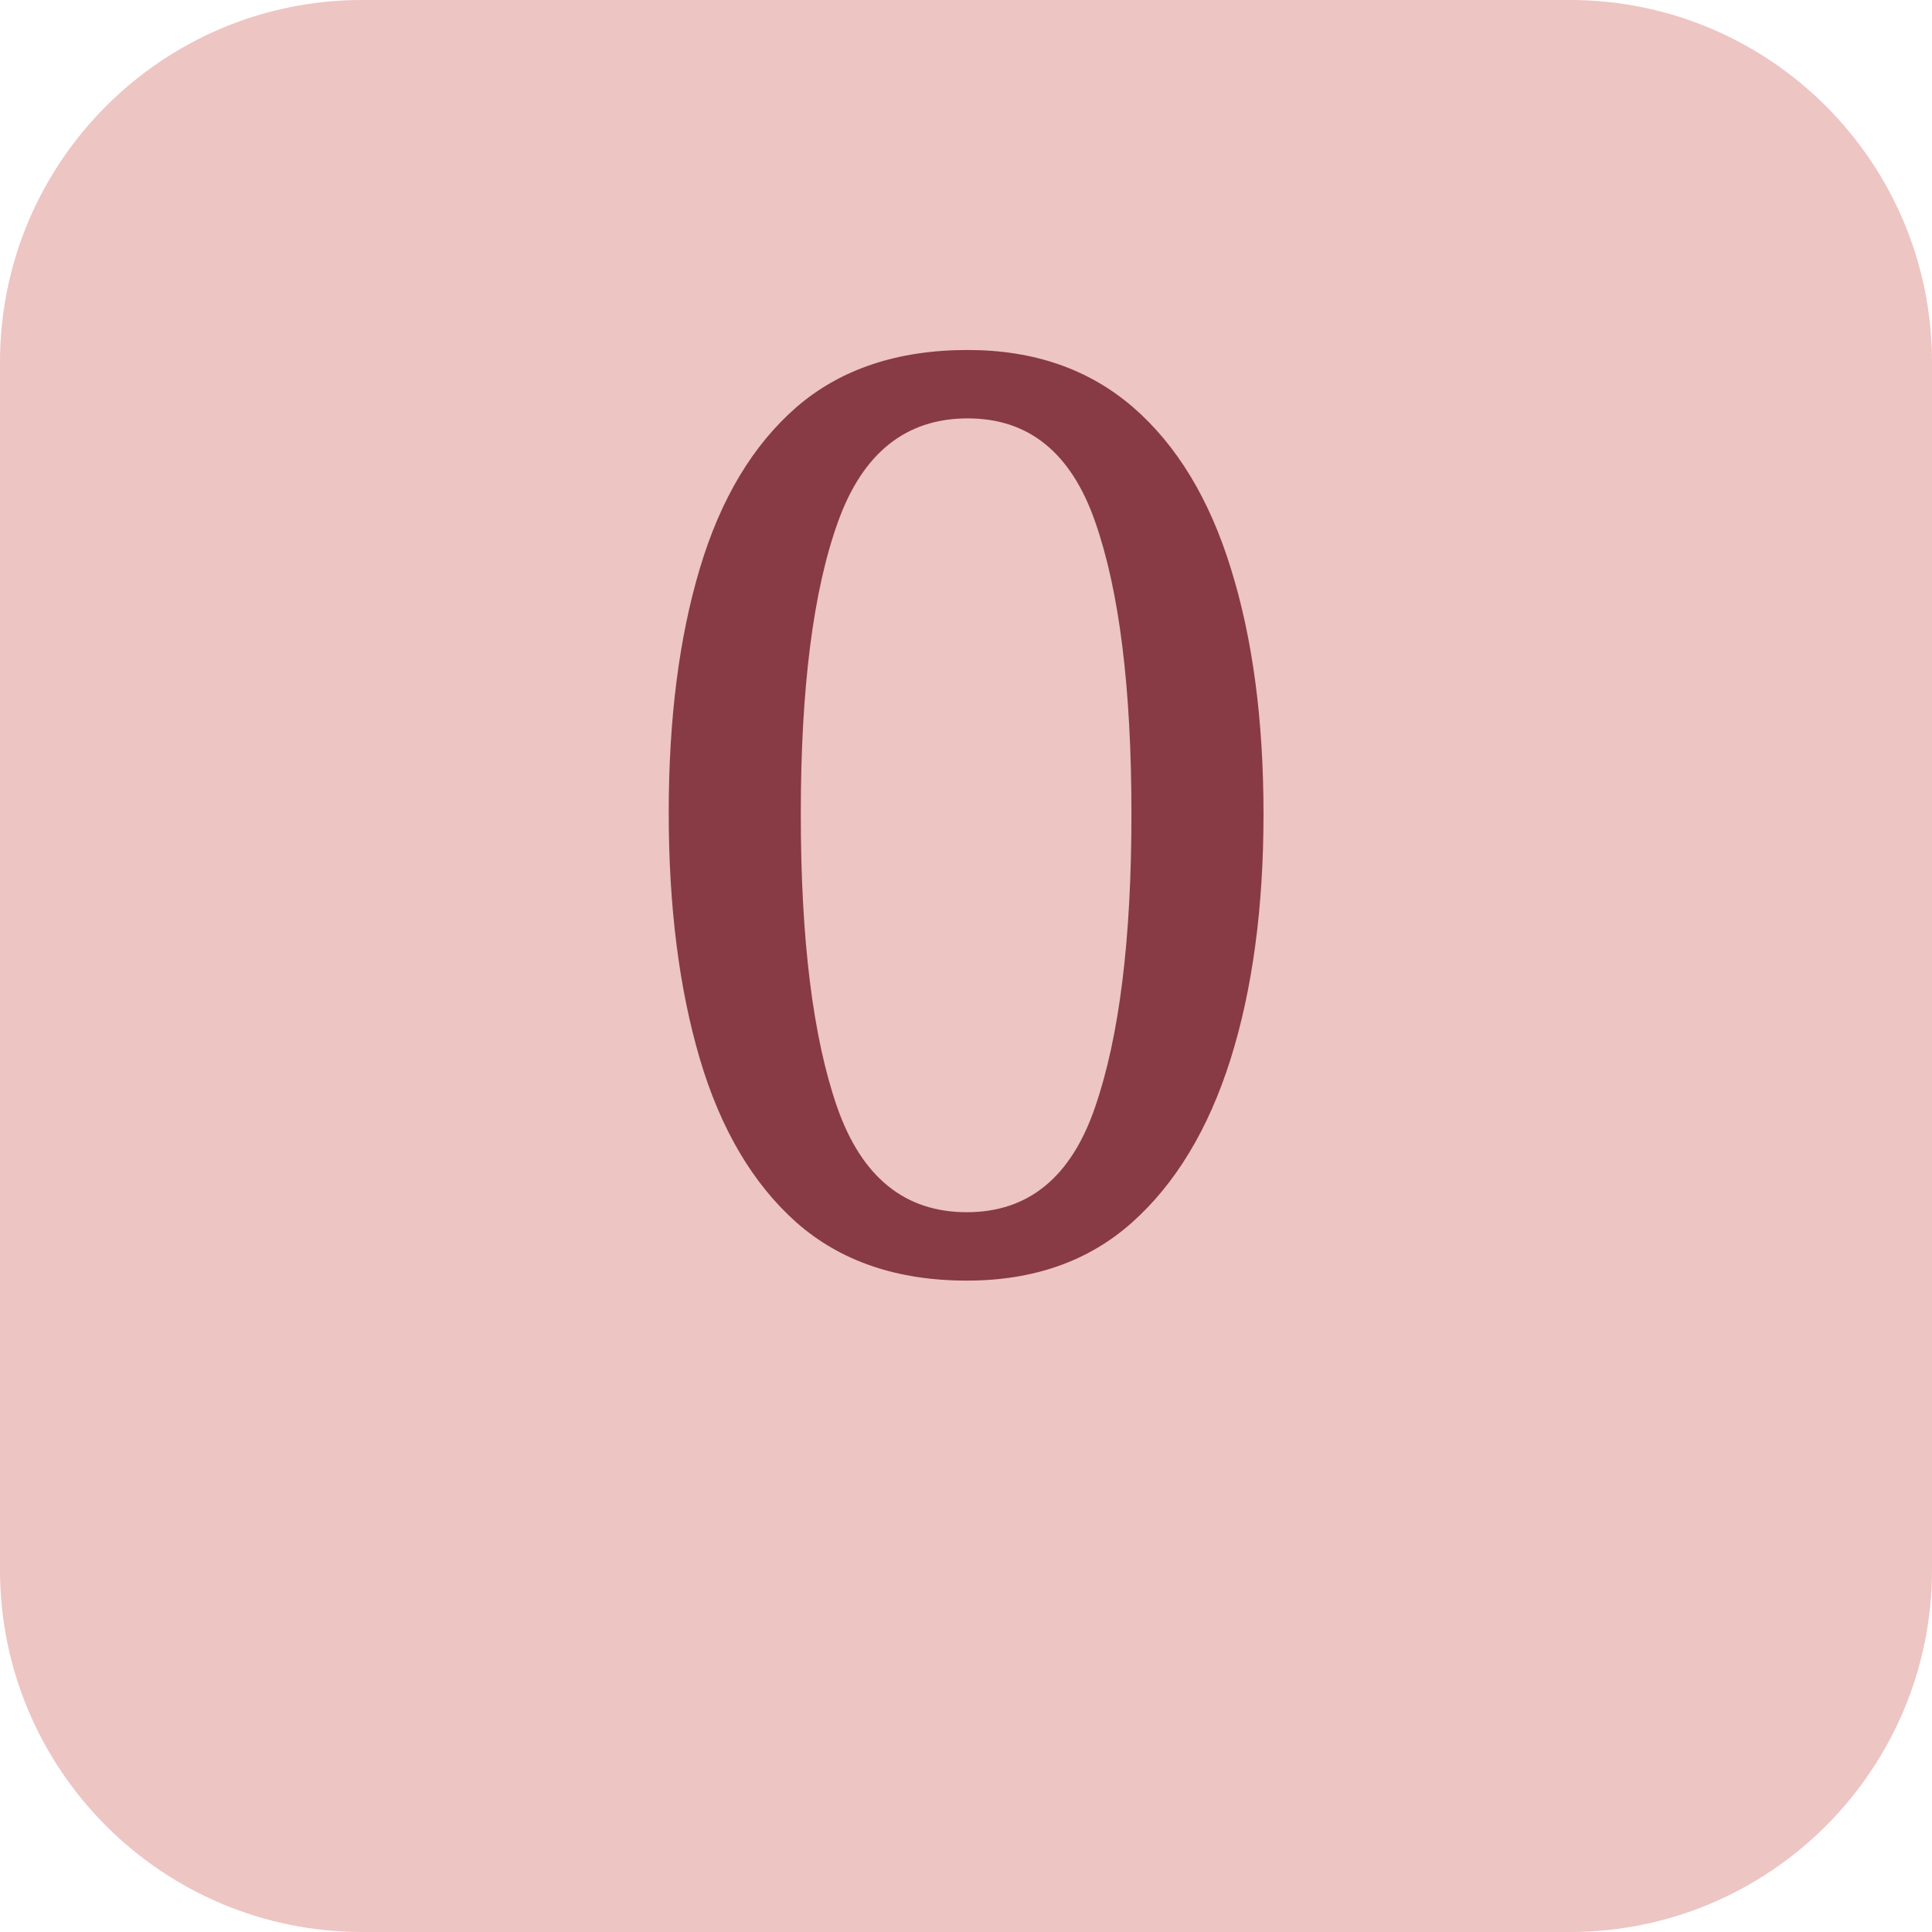
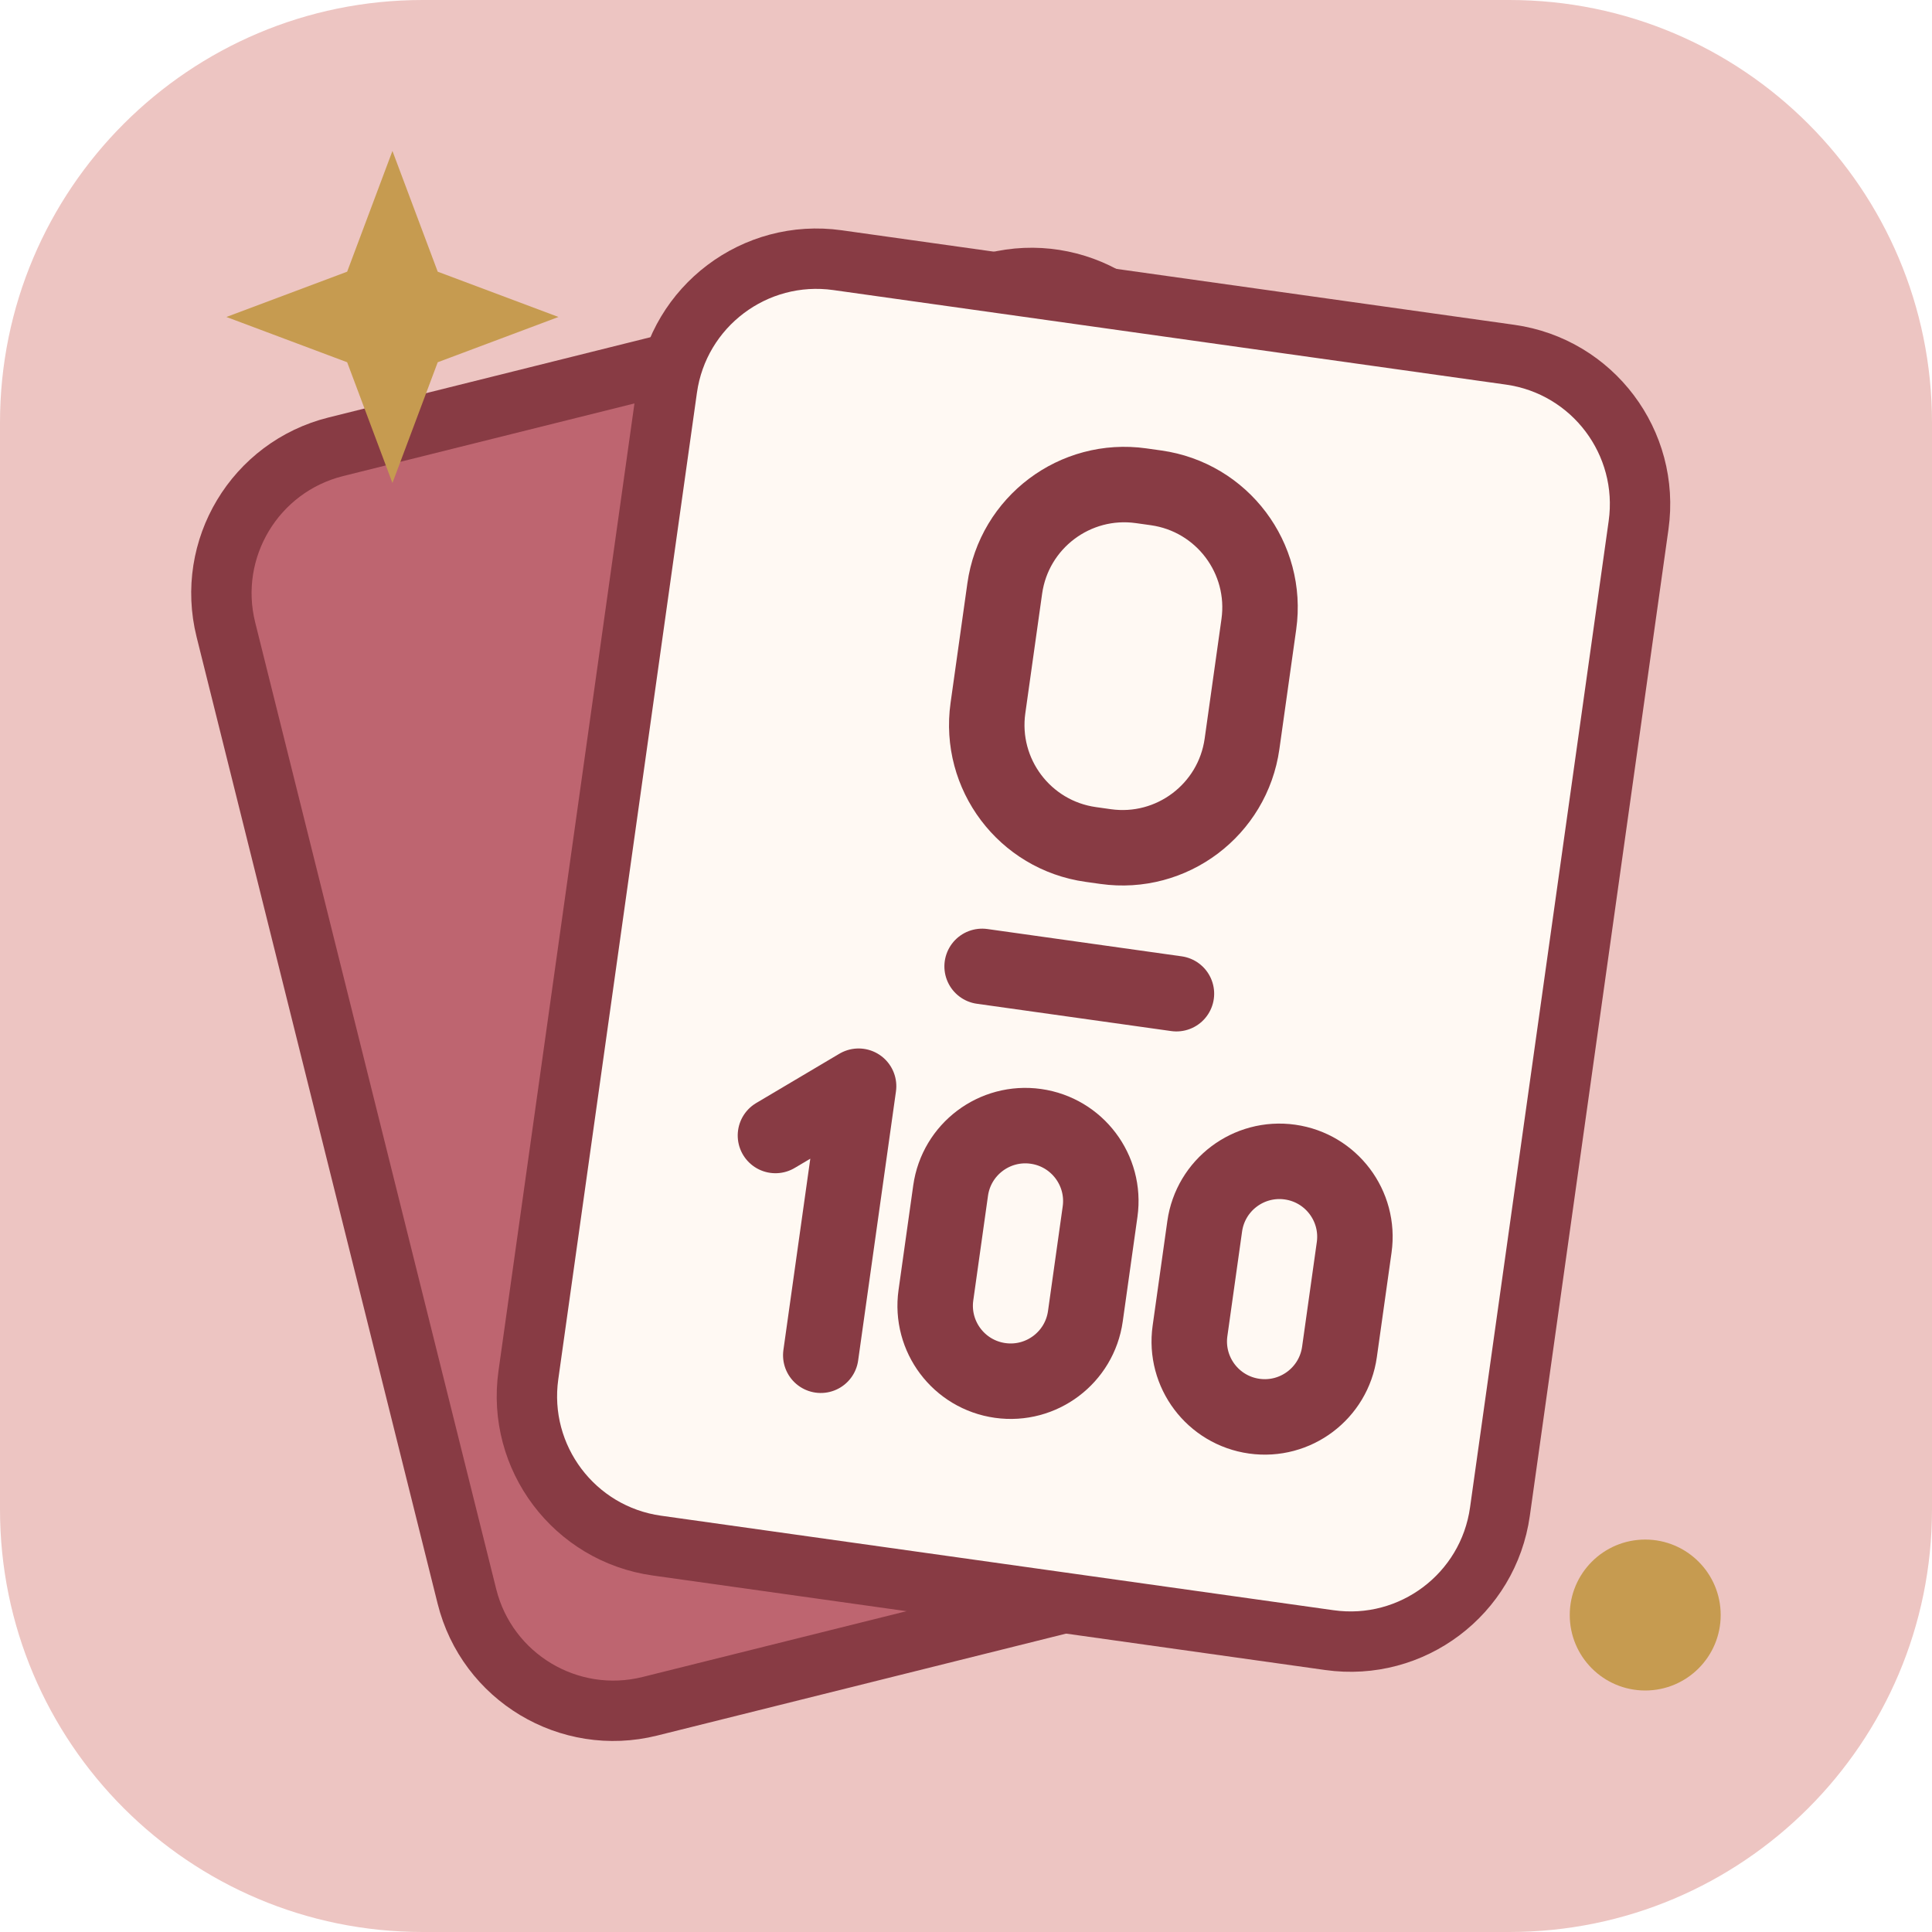
- <svg xmlns="http://www.w3.org/2000/svg" viewBox="0 0 64 64">
-   <rect width="64" height="64" rx="12" fill="#edc5c2" />
-   <text x="32" y="42" text-anchor="middle" font-family="Georgia,serif" font-size="42" fill="#883b44">0</text>
+ <svg xmlns="http://www.w3.org/2000/svg" viewBox="0 0 128 128">
+   <rect width="128" height="128" rx="28" fill="#edc5c2" />
+   <g transform="rotate(-14 54 66)">
+     <rect x="22" y="23" width="65" height="86" rx="10" fill="#be6570" stroke="#883b44" stroke-width="4" />
+   </g>
+   <g transform="rotate(8 72 65)">
+     <rect x="39" y="20" width="65" height="86" rx="10" fill="#fff9f3" stroke="#883b44" stroke-width="4" />
+     <g fill="none" stroke="#883b44" stroke-width="5" stroke-linecap="round" stroke-linejoin="round">
+       <rect x="63" y="32" width="17" height="24" rx="8" />
+       <path d="M65 65h13M53 78l5-4v18" />
+       <rect x="65" y="75" width="10" height="17" rx="5" />
+       <rect x="82" y="75" width="10" height="17" rx="5" />
+     </g>
+   </g>
+   <path d="M26 10l3 8 8 3-8 3-3 8-3-8-8-3 8-3Z" fill="#c69b50" />
+   <circle cx="109" cy="107" r="5" fill="#c69b50" />
</svg>
